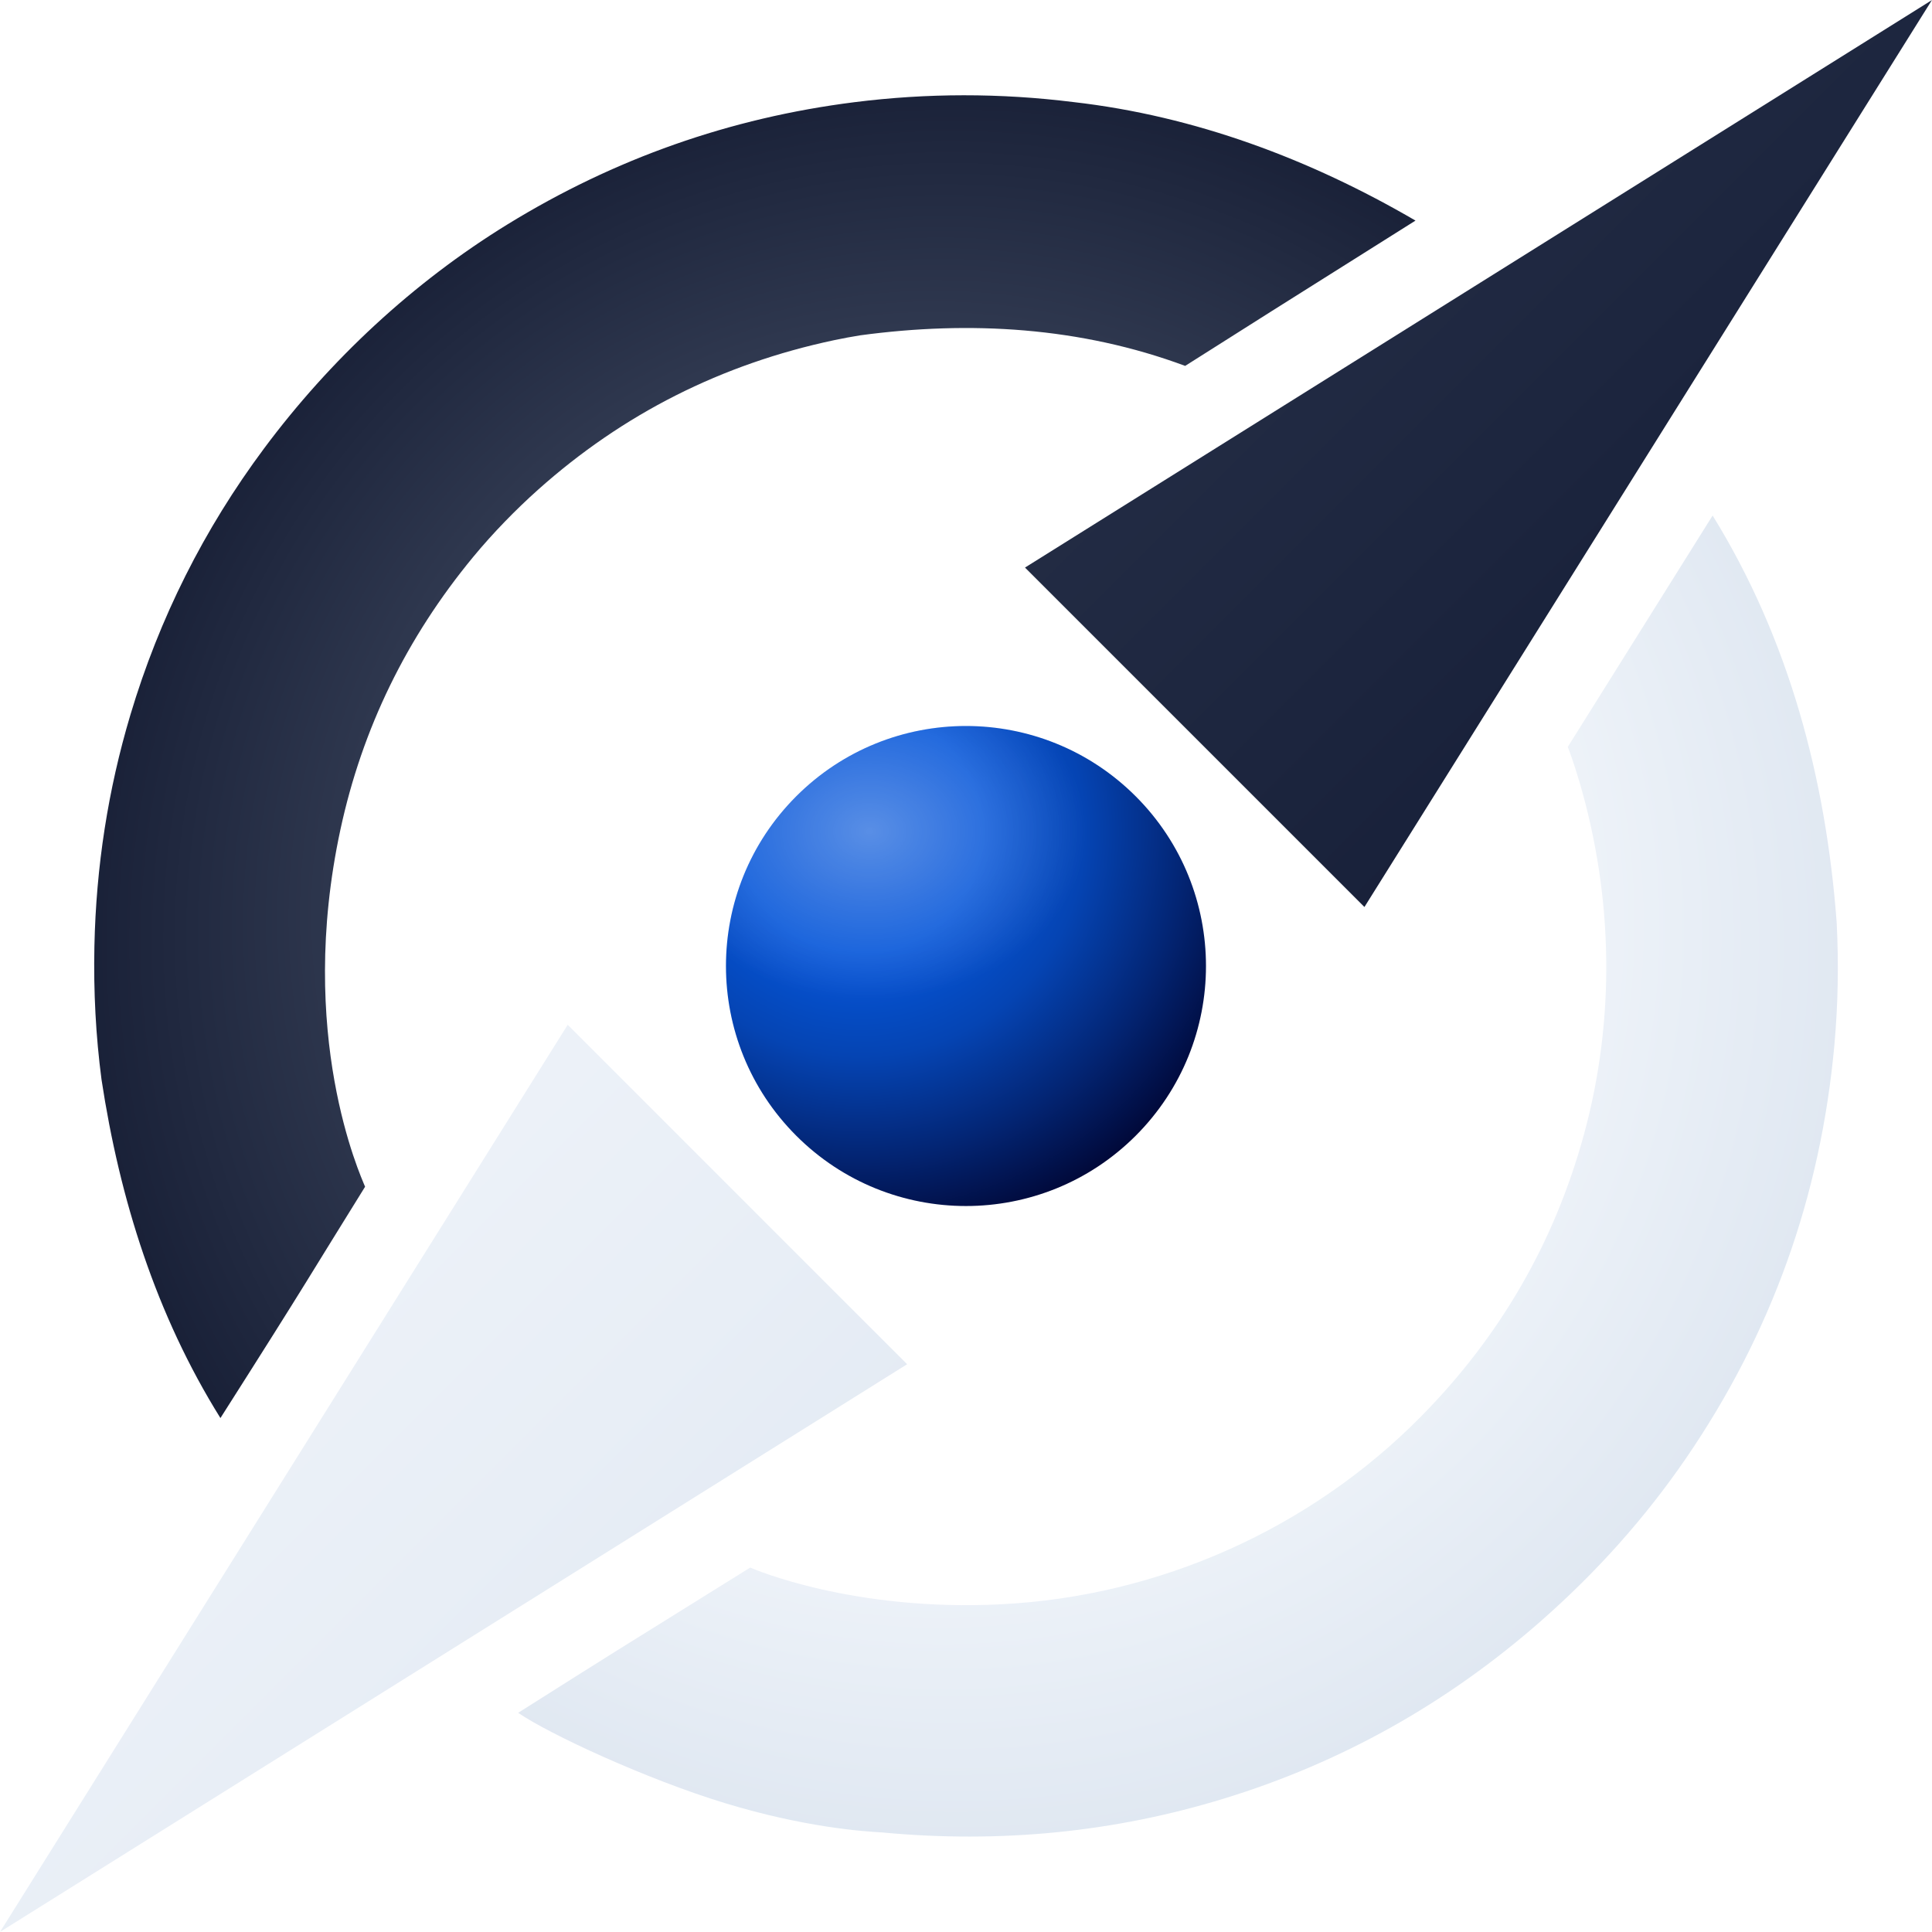
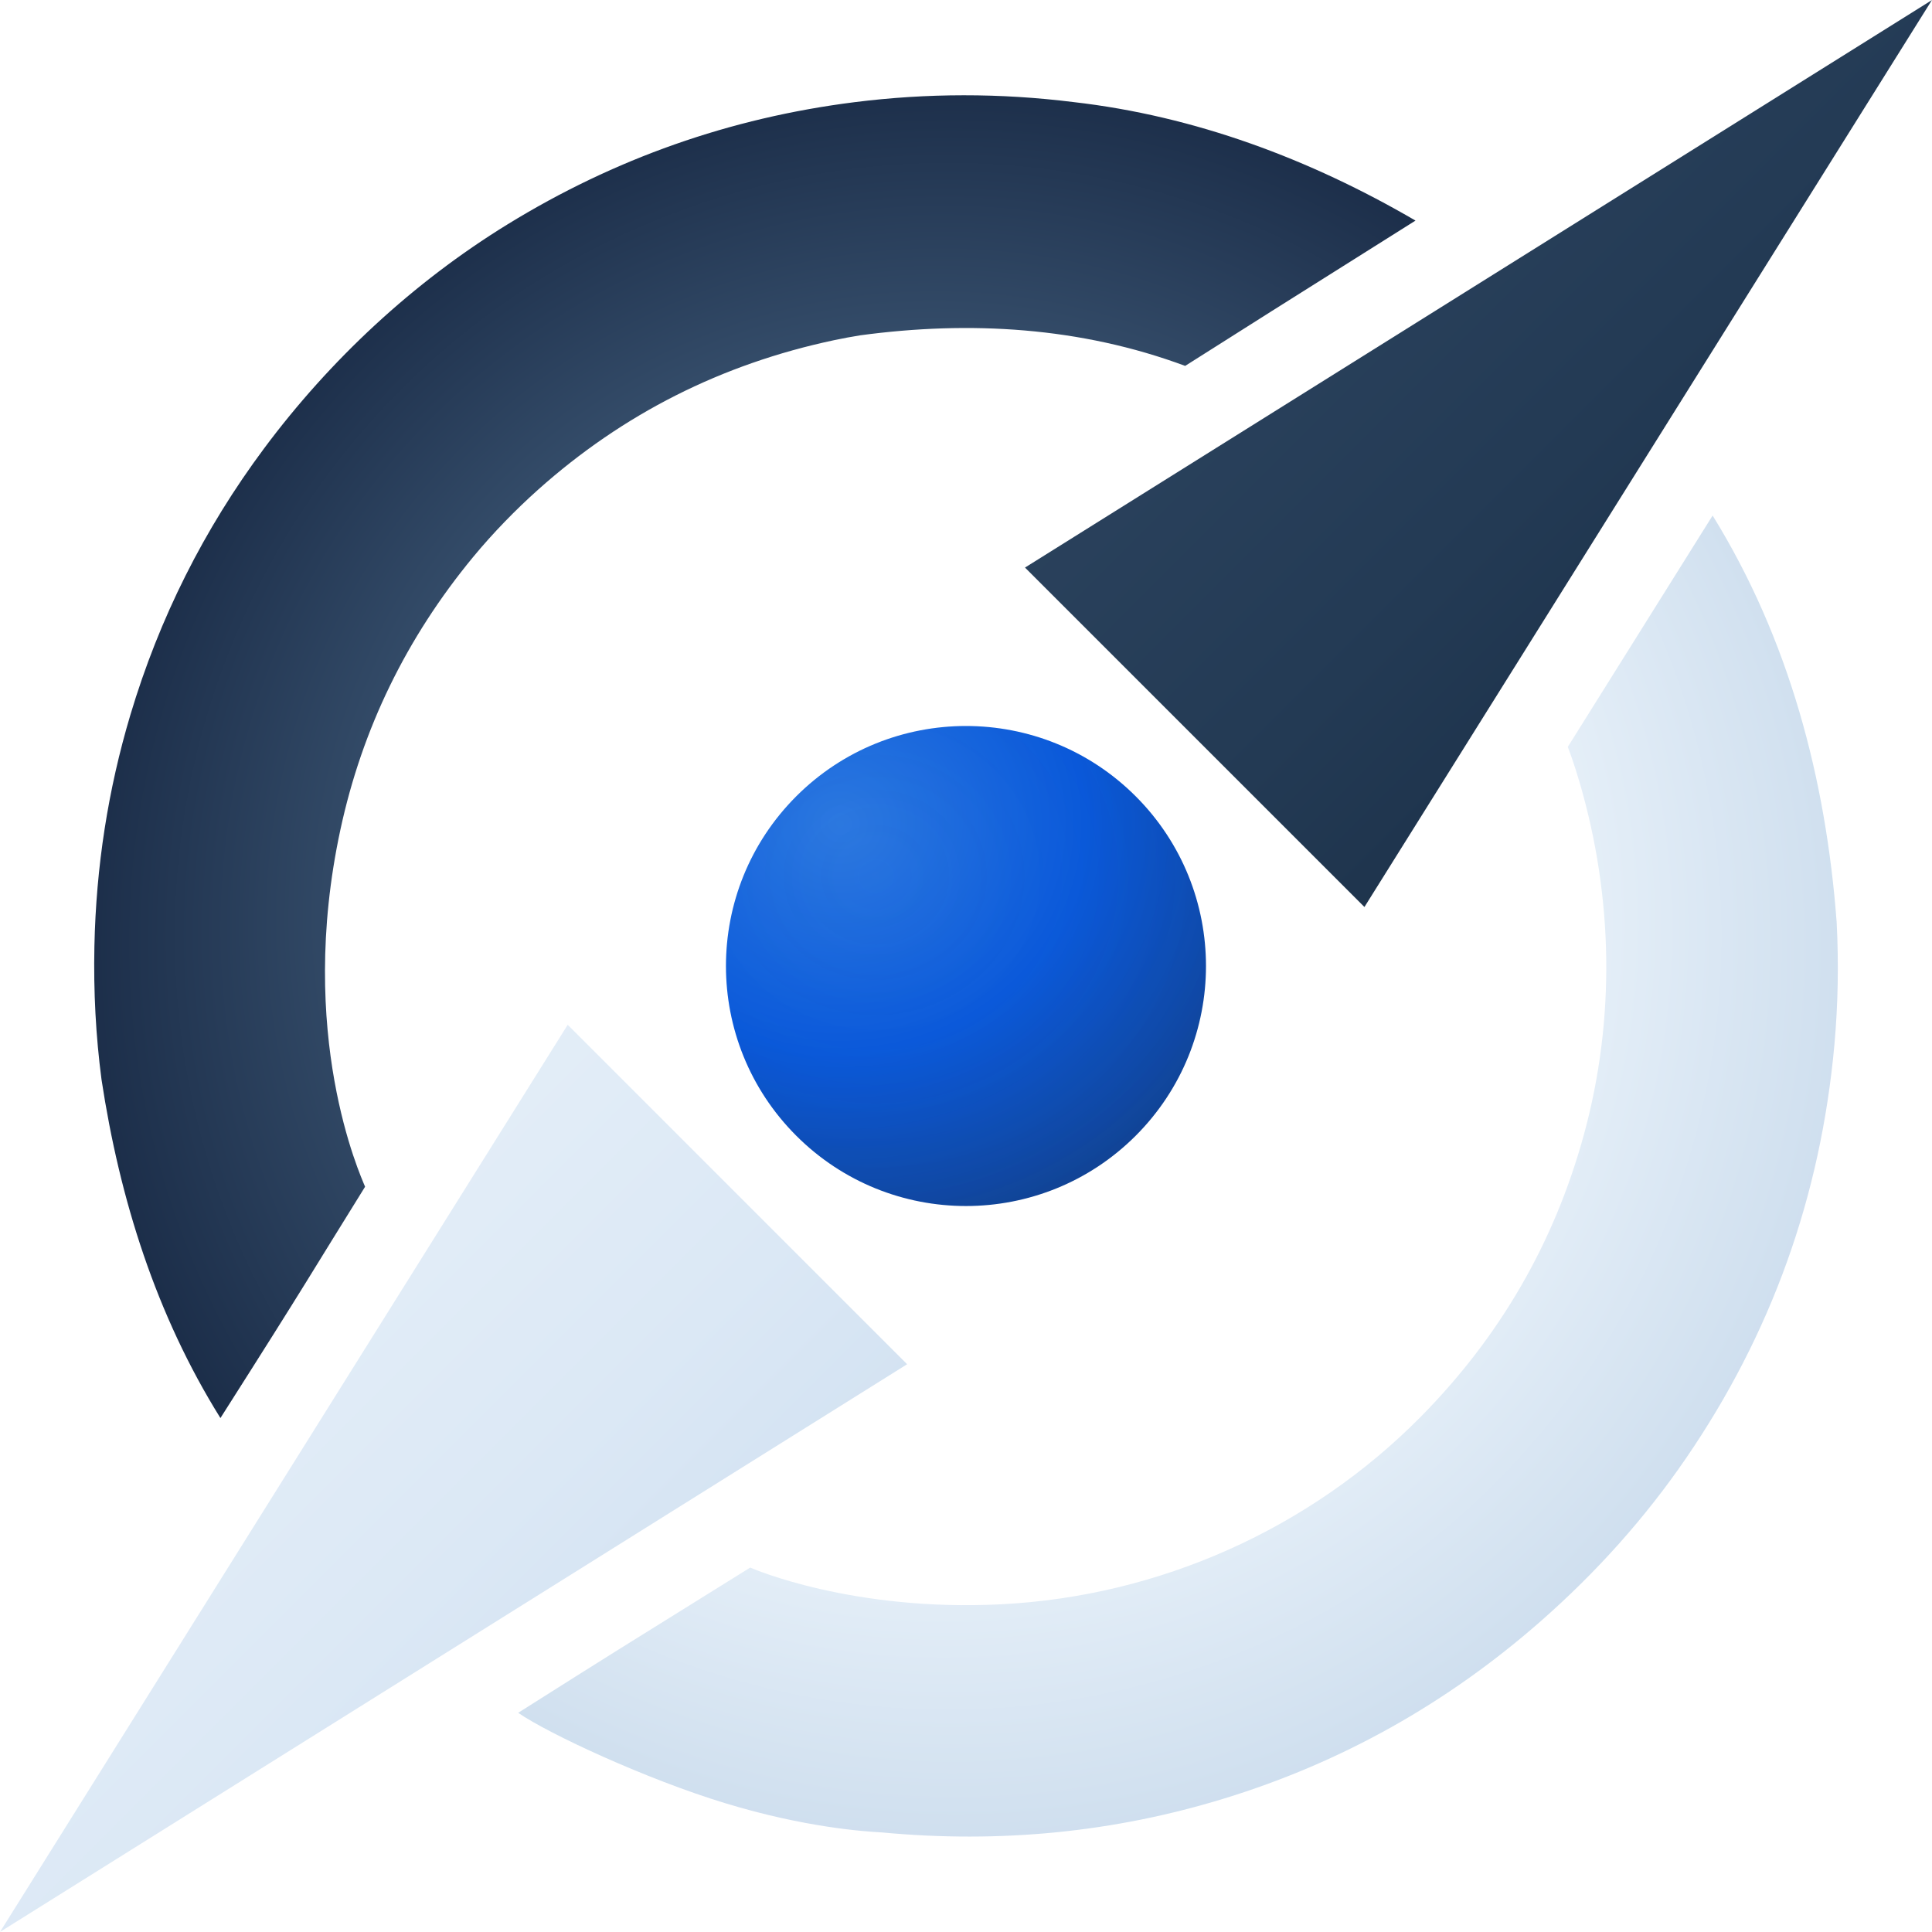
<svg xmlns="http://www.w3.org/2000/svg" width="500" zoomAndPan="magnify" viewBox="0 0 375 375" height="500" preserveAspectRatio="xMidYMid meet" version="1.0">
  <defs>
    <clipPath id="a3957e5701">
      <path d="M 198 0 L 375 0 L 375 177 L 198 177 Z M 198 0 " clip-rule="nonzero" />
    </clipPath>
    <clipPath id="6afbb346e6">
      <path d="M 342.047 -32.93 L 407.93 32.953 L 264.836 176.047 L 198.953 110.164 Z M 342.047 -32.93 " clip-rule="nonzero" />
    </clipPath>
    <clipPath id="dbfe783954">
      <path d="M 374.988 0.012 L 264.836 176.047 L 198.953 110.164 Z M 374.988 0.012 " clip-rule="nonzero" />
    </clipPath>
    <clipPath id="270e5b8c21">
      <path d="M 140 140 L 235 140 L 235 235 L 140 235 Z M 140 140 " clip-rule="nonzero" />
    </clipPath>
    <clipPath id="cd695f61e1">
      <path d="M 187.496 121.617 L 253.379 187.504 L 187.496 253.387 L 121.613 187.504 Z M 187.496 121.617 " clip-rule="nonzero" />
    </clipPath>
    <clipPath id="7e0fedd2f4">
      <path d="M 220.438 154.559 C 202.242 136.367 172.746 136.367 154.555 154.559 C 136.359 172.754 136.359 202.25 154.555 220.445 C 172.746 238.637 202.242 238.637 220.438 220.445 C 238.629 202.25 238.629 172.754 220.438 154.559 Z M 220.438 154.559 " clip-rule="nonzero" />
    </clipPath>
    <clipPath id="c3602e9733">
      <path d="M 0 198 L 177 198 L 177 375 L 0 375 Z M 0 198 " clip-rule="nonzero" />
    </clipPath>
    <clipPath id="f2a35fea8d">
      <path d="M 32.945 407.926 L -32.941 342.043 L 110.191 198.91 L 176.074 264.797 Z M 32.945 407.926 " clip-rule="nonzero" />
    </clipPath>
    <clipPath id="2d860f12f2">
      <path d="M 0.004 374.984 L 110.191 198.91 L 176.074 264.797 Z M 0.004 374.984 " clip-rule="nonzero" />
    </clipPath>
-     <radialGradient id="acecore-sphere" gradientUnits="userSpaceOnUse" cx="167.0" cy="161.4" r="83.85">
-       <stop offset="0%" stop-color="#0656d9" />
-       <stop offset="28%" stop-color="#0656d9" />
-       <stop offset="52%" stop-color="#0544b3" />
-       <stop offset="75%" stop-color="#032574" />
-       <stop offset="100%" stop-color="#00022b" />
+     <radialGradient id="acecore-sphere" gradientUnits="userSpaceOnUse" cx="0" cy="0" r="1" gradientTransform="matrix(106 0 0 98 163 160)">
+       <stop offset="0%" stop-color="#2675df" />
+       <stop offset="45%" stop-color="#0656d9" />
+       <stop offset="100%" stop-color="#163b76" />
    </radialGradient>
-     <radialGradient id="acecore-light" gradientUnits="userSpaceOnUse" cx="0" cy="0" r="1" gradientTransform="matrix(41.925 0 0 32.608 168.86 161.4)">
-       <stop stop-color="#fff" stop-opacity="0.333" />
-       <stop offset="1" stop-color="#fff" stop-opacity="0" />
+     <radialGradient id="acecore-light" gradientUnits="userSpaceOnUse" cx="0" cy="0" r="1" gradientTransform="matrix(74.5 0 0 69.9 170 170)">
+       <stop stop-color="#78a4e8" stop-opacity="0.08" />
+       <stop offset="1" stop-color="#78a4e8" stop-opacity="0" />
    </radialGradient>
    <radialGradient id="outer-ink" gradientUnits="userSpaceOnUse" cx="187.5" cy="187.5" fx="171" fy="160" r="190">
-       <stop offset="0%" stop-color="#182039" />
-       <stop offset="58%" stop-color="#303950" />
-       <stop offset="100%" stop-color="#11182f" />
+       <stop offset="0%" stop-color="#15233f" />
+       <stop offset="58%" stop-color="#344c69" />
+       <stop offset="100%" stop-color="#13233e" />
    </radialGradient>
    <radialGradient id="outer-pale" gradientUnits="userSpaceOnUse" cx="187.5" cy="187.5" fx="171" fy="160" r="190">
-       <stop offset="0%" stop-color="#e5ebf4" />
-       <stop offset="58%" stop-color="#f2f6fb" />
-       <stop offset="100%" stop-color="#dbe4ef" />
+       <stop offset="0%" stop-color="#e3ecf5" />
+       <stop offset="58%" stop-color="#ecf4fb" />
+       <stop offset="100%" stop-color="#c7d9eb" />
    </radialGradient>
    <radialGradient id="outer-on-dark" gradientUnits="userSpaceOnUse" cx="187.5" cy="187.5" fx="171" fy="160" r="190">
-       <stop offset="0%" stop-color="#e3ebf4" />
-       <stop offset="58%" stop-color="#f0f5fa" />
-       <stop offset="100%" stop-color="#d5e0ed" />
+       <stop offset="0%" stop-color="#e0ebf7" />
+       <stop offset="58%" stop-color="#ebf4fc" />
+       <stop offset="100%" stop-color="#c3d7ed" />
    </radialGradient>
    <linearGradient id="outer-ink-arrow" gradientUnits="userSpaceOnUse" x1="195" y1="0" x2="375" y2="180">
-       <stop offset="0%" stop-color="#2a334b" />
-       <stop offset="55%" stop-color="#1c253e" />
-       <stop offset="100%" stop-color="#101831" />
+       <stop offset="0%" stop-color="#324a66" />
+       <stop offset="55%" stop-color="#233a54" />
+       <stop offset="100%" stop-color="#14273d" />
    </linearGradient>
    <linearGradient id="outer-pale-arrow" gradientUnits="userSpaceOnUse" x1="0" y1="195" x2="180" y2="375">
-       <stop offset="0%" stop-color="#f2f6fb" />
-       <stop offset="55%" stop-color="#e8eef6" />
-       <stop offset="100%" stop-color="#dce5f0" />
+       <stop offset="0%" stop-color="#edf4fb" />
+       <stop offset="55%" stop-color="#dbe8f5" />
+       <stop offset="100%" stop-color="#c4d7eb" />
    </linearGradient>
    <linearGradient id="outer-on-dark-arrow" gradientUnits="userSpaceOnUse" x1="195" y1="0" x2="375" y2="180">
-       <stop offset="0%" stop-color="#f0f5fa" />
-       <stop offset="55%" stop-color="#e6edf6" />
-       <stop offset="100%" stop-color="#d5e0ed" />
+       <stop offset="0%" stop-color="#ebf4fc" />
+       <stop offset="55%" stop-color="#d9e8f6" />
+       <stop offset="100%" stop-color="#bfd4ea" />
    </linearGradient>
    <linearGradient id="outer-on-dark-pale-arrow" gradientUnits="userSpaceOnUse" x1="0" y1="195" x2="180" y2="375">
-       <stop offset="0%" stop-color="#f0f5fa" />
-       <stop offset="55%" stop-color="#e6edf6" />
-       <stop offset="100%" stop-color="#d5e0ed" />
+       <stop offset="0%" stop-color="#ebf4fc" />
+       <stop offset="55%" stop-color="#d9e8f6" />
+       <stop offset="100%" stop-color="#bfd4ea" />
    </linearGradient>
  </defs>
  <path class="outer-ink" fill="url(#outer-ink)" d="M 230.043 71.02 C 209.73 63.477 188.301 62.211 167 65.082 C 165.305 65.352 163.605 65.668 161.906 66.027 C 140.082 70.652 120.922 80.328 104.426 95.062 C 100.137 98.895 95.711 103.418 91.84 108.109 C 78.883 123.805 70.297 141.441 66.078 161.012 C 57.496 200.844 69.965 228.148 70.863 230.344 C 60.105 247.633 60.207 247.863 42.785 275.242 C 30.289 255.219 23.223 232.727 19.703 209.527 C 18.598 201.109 18.137 192.488 18.324 183.66 C 18.645 168.238 20.973 153.273 25.305 138.766 C 30.922 119.973 39.578 102.723 51.281 87.008 C 64.082 69.824 80.188 54.812 98.535 43.535 C 119.289 30.777 141.719 22.879 165.832 19.836 C 179.965 18.055 194.129 18.043 208.328 19.809 C 231.965 22.504 254.328 30.91 274.746 42.816 C 244.926 61.586 244.898 61.594 230.043 71.02 Z M 230.043 71.02 " fill-opacity="1" fill-rule="nonzero" />
  <path class="outer-pale" fill="url(#outer-pale)" d="M 145.617 304.262 C 146.184 304.527 165.508 312.844 194.297 311.391 C 224.988 309.848 254.219 296.781 275.73 275.035 C 291.141 259.453 301.715 241.168 307.449 220.18 C 313.566 197.777 313.113 174.191 306.637 151.988 C 305.469 147.992 304.418 145.238 304.305 144.977 C 313.676 130.012 313.672 130.012 332.418 100.066 C 347.242 124.035 354.406 151.129 356.496 179.016 C 356.906 187.043 356.758 194.957 356.059 202.754 C 353.41 232.145 343.805 258.914 327.238 283.07 C 319.359 294.562 309.965 305.094 299.066 314.664 C 280.883 330.625 260.398 342.098 237.613 349.09 C 216.266 355.641 194.117 357.836 171.168 355.672 C 167.766 355.48 156.367 354.75 140.746 349.996 C 125.5 345.359 106.641 336.617 100.574 332.457 C 118.953 320.832 118.988 320.824 145.617 304.262 Z M 145.617 304.262 " fill-opacity="1" fill-rule="nonzero" />
  <g clip-path="url(#a3957e5701)">
    <g clip-path="url(#6afbb346e6)">
      <g clip-path="url(#dbfe783954)">
        <path class="outer-ink outer-arrow" fill="url(#outer-ink-arrow)" d="M 342.047 -32.93 L 407.93 32.953 L 264.836 176.047 L 198.953 110.164 Z M 342.047 -32.93 " fill-opacity="1" fill-rule="nonzero" />
      </g>
    </g>
  </g>
  <g clip-path="url(#270e5b8c21)">
    <g clip-path="url(#cd695f61e1)">
      <g clip-path="url(#7e0fedd2f4)">
        <path fill="url(#acecore-sphere)" d="M 187.496 121.617 L 253.379 187.504 L 187.496 253.387 L 121.613 187.504 Z M 187.496 121.617 " fill-opacity="1" fill-rule="nonzero" />
        <path fill="url(#acecore-light)" d="M 187.496 121.617 L 253.379 187.504 L 187.496 253.387 L 121.613 187.504 Z M 187.496 121.617 " fill-opacity="1" fill-rule="nonzero" />
      </g>
    </g>
  </g>
  <g clip-path="url(#c3602e9733)">
    <g clip-path="url(#f2a35fea8d)">
      <g clip-path="url(#2d860f12f2)">
        <path class="outer-pale outer-arrow" fill="url(#outer-pale-arrow)" d="M 32.945 407.926 L -32.941 342.043 L 110.191 198.91 L 176.074 264.797 Z M 32.945 407.926 " fill-opacity="1" fill-rule="nonzero" />
      </g>
    </g>
  </g>
</svg>
